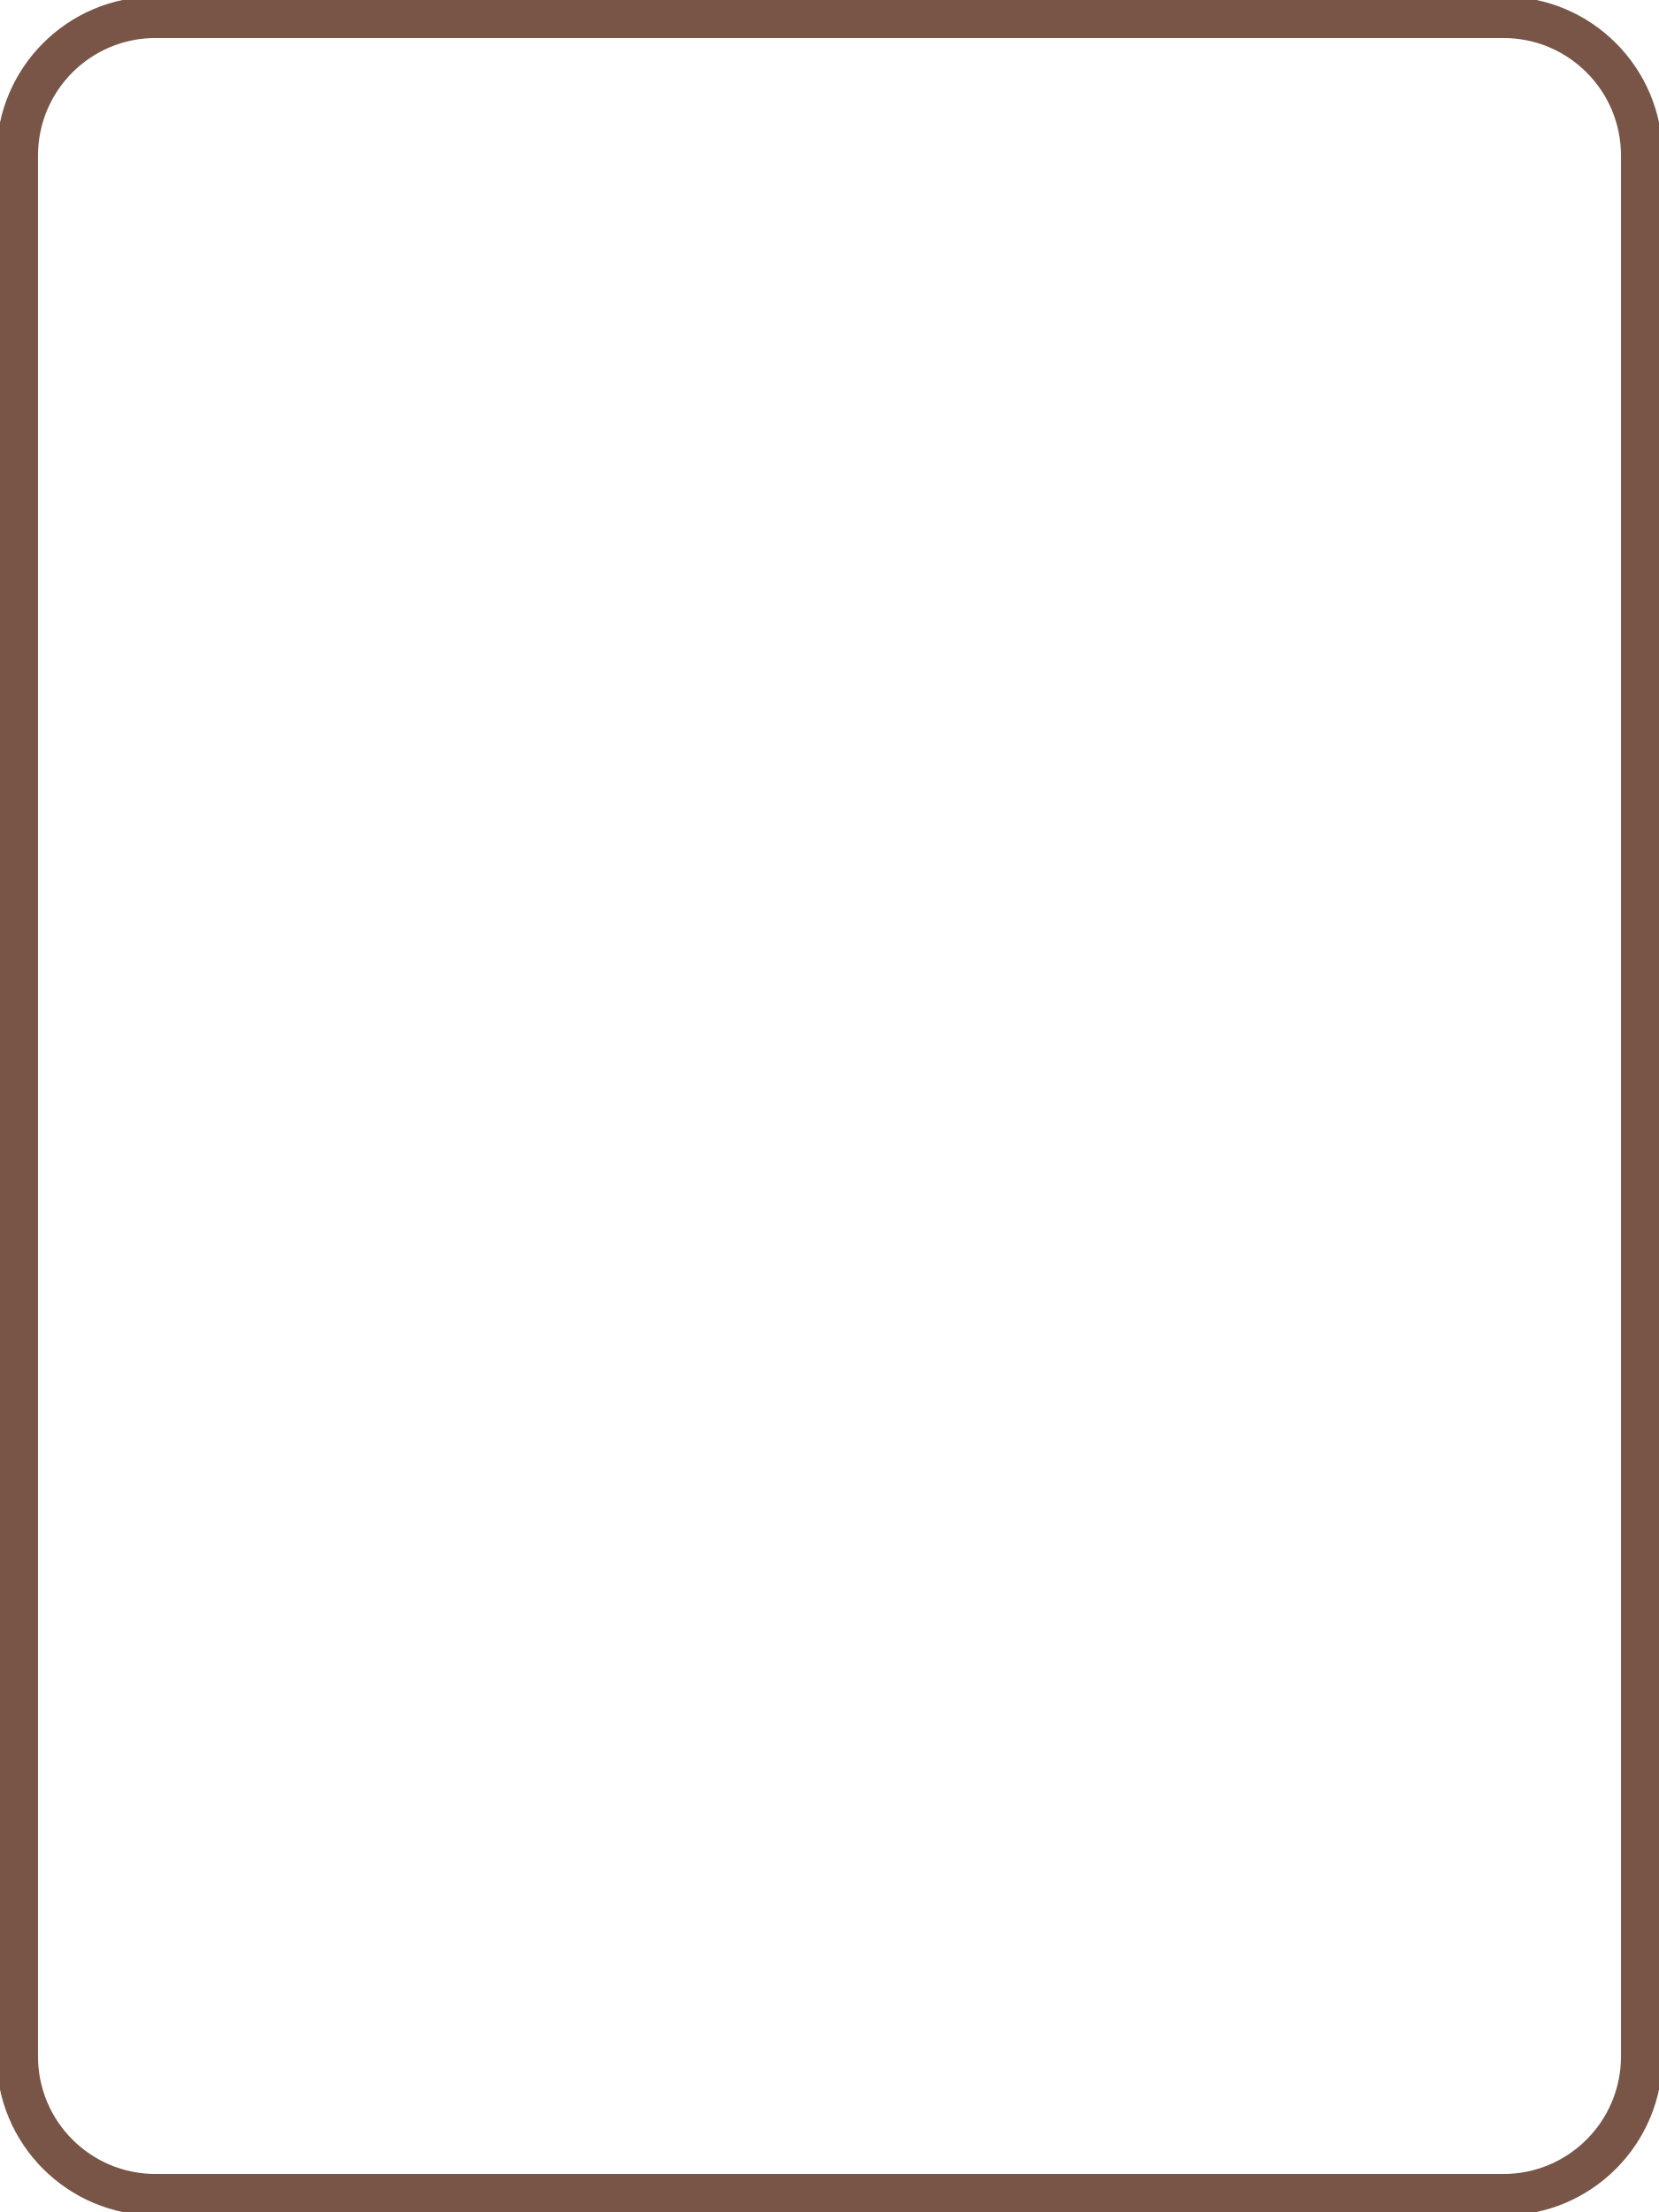
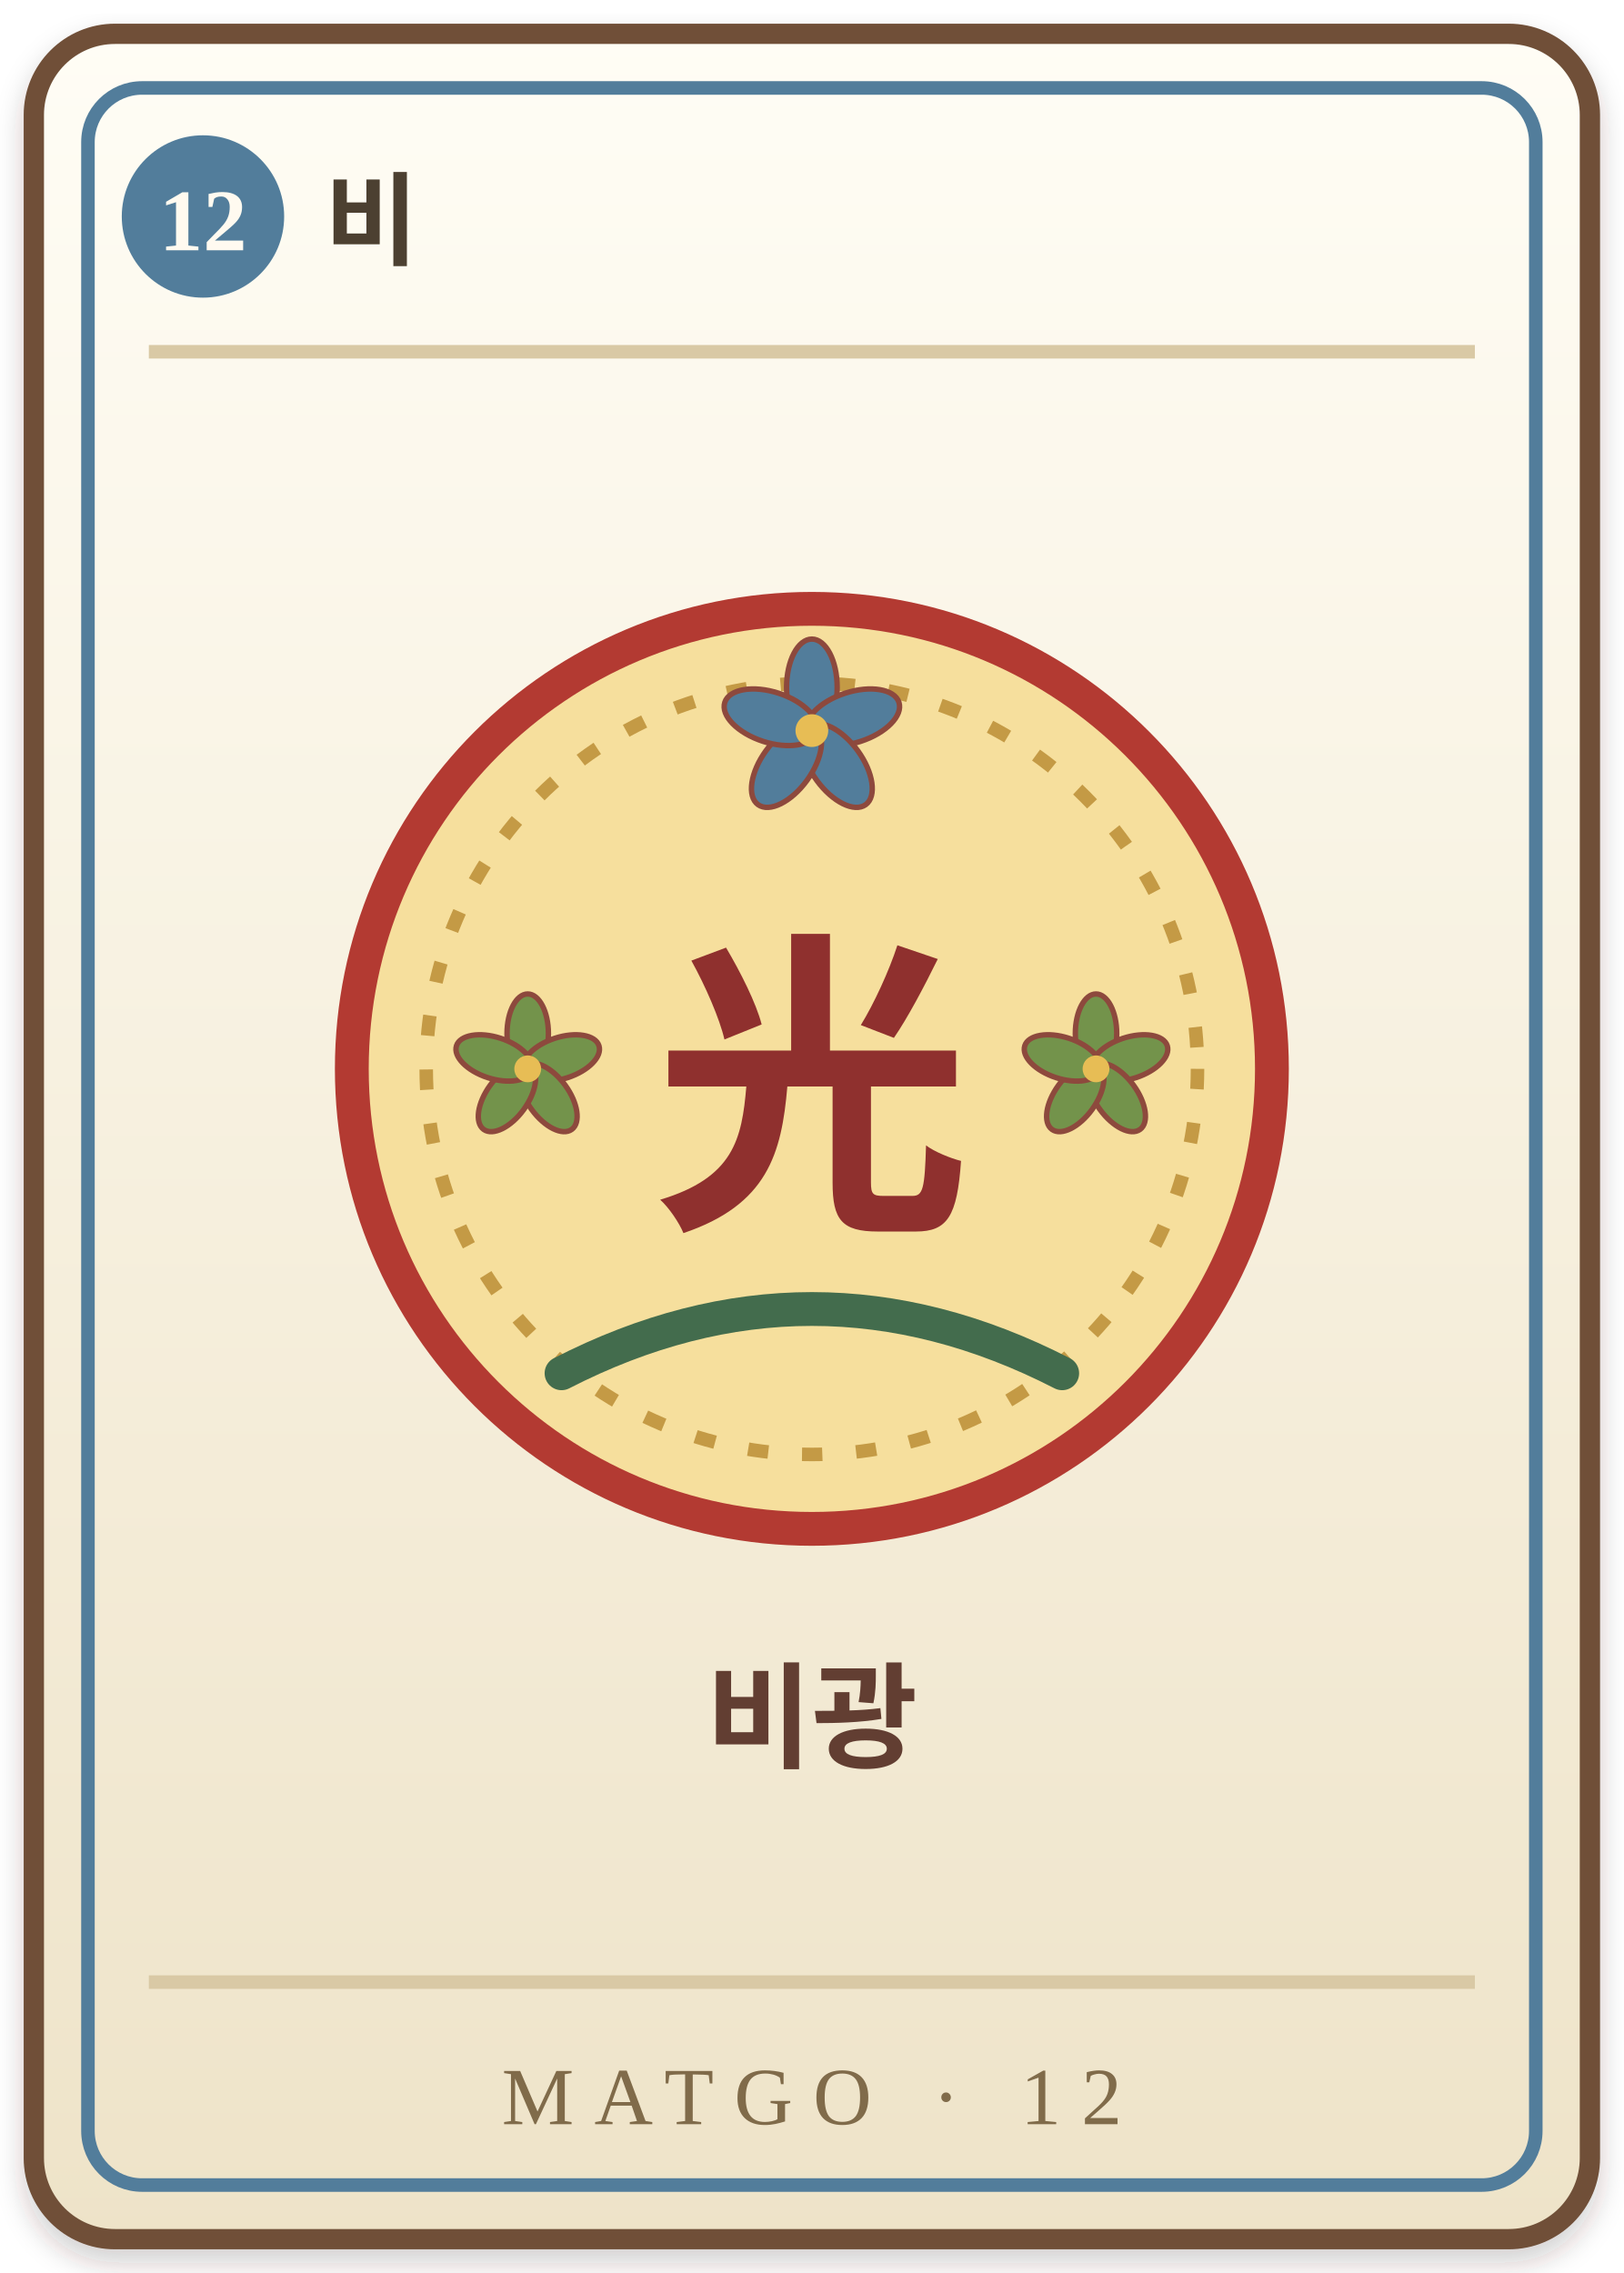
- <svg xmlns="http://www.w3.org/2000/svg" viewBox="0 0 48 64">
+ <svg xmlns="http://www.w3.org/2000/svg" viewBox="0 0 240 336" role="img" aria-labelledby="title-m12-gwang-1">
  <defs>
-     <filter id="m12-gwang-1-noise">
-       <feTurbulence type="fractalNoise" baseFrequency="0.5" numOctaves="2" />
-       <feDiffuseLighting in="Card" lightingColor="#ffffff">
-         <feRadialGradient fx="50%" fy="50%" r="60%">
-           <stop offset=".05" stop-color="#ffffff" />
-           <stop offset=".15" stop-color="#aaaaaa" />
-           <stop offset=".80" stop-color="#000000" />
-         </feRadialGradient>
-       </feDiffuseLighting>
+     <linearGradient id="paper-m12-gwang-1" x2="0" y2="1">
+       <stop stop-color="#fffdf5" />
+       <stop offset="1" stop-color="#eee3c8" />
+     </linearGradient>
+     <filter id="shadow-m12-gwang-1" x="-10%" y="-10%" width="120%" height="120%">
+       <feDropShadow dx="0" dy="2" stdDeviation="2" flood-color="#332b20" flood-opacity=".22" />
    </filter>
  </defs>
-   <rect x="0.5" y="0.5" width="47" height="63" fill="hsl(69786672307350670000, 45%, 6784815363214648000%)" stroke="#795548" stroke-width="1.2" rx="4" />
+   <rect x="5" y="5" width="230" height="326" rx="12" fill="url(#paper-m12-gwang-1)" stroke="#6f5038" stroke-width="3" filter="url(#shadow-m12-gwang-1)" />
+   <rect x="13" y="13" width="214" height="310" rx="8" fill="none" stroke="#527d9b" stroke-width="2" />
+   <path d="M22 52 H218" stroke="#d9c9a5" stroke-width="2" />
+   <circle cx="30" cy="32" r="12" fill="#527d9b" />
+   <text x="30" y="37" text-anchor="middle" font-size="13" font-weight="700" fill="#fffaf0">12</text>
+   <text x="48" y="38" font-size="15" font-weight="700" fill="#4c4031">비</text>
+   <g>
+     <g>
+       <circle cx="120" cy="158" r="68" fill="#f6df9d" stroke="#b33a32" stroke-width="5" />
+       <circle cx="120" cy="158" r="57" fill="none" stroke="#c49a45" stroke-width="2" stroke-dasharray="3 5" />
+       <g transform="translate(120 108)" fill="#527d9b" stroke="#8d493d" stroke-width=".8">
+         <ellipse cy="-6.38" rx="3.74" ry="7.15" />
+         <ellipse cy="-6.38" rx="3.74" ry="7.15" transform="rotate(72)" />
+         <ellipse cy="-6.38" rx="3.74" ry="7.15" transform="rotate(144)" />
+         <ellipse cy="-6.38" rx="3.74" ry="7.15" transform="rotate(216)" />
+         <ellipse cy="-6.38" rx="3.74" ry="7.15" transform="rotate(288)" />
+         <circle r="2.42" fill="#e7bd55" stroke="none" />
+       </g>
+       <g transform="translate(78 158)" fill="#73934b" stroke="#8d493d" stroke-width=".8">
+         <ellipse cy="-5.22" rx="3.06" ry="5.85" />
+         <ellipse cy="-5.22" rx="3.06" ry="5.85" transform="rotate(72)" />
+         <ellipse cy="-5.22" rx="3.06" ry="5.85" transform="rotate(144)" />
+         <ellipse cy="-5.22" rx="3.06" ry="5.85" transform="rotate(216)" />
+         <ellipse cy="-5.22" rx="3.06" ry="5.85" transform="rotate(288)" />
+         <circle r="1.98" fill="#e7bd55" stroke="none" />
+       </g>
+       <g transform="translate(162 158)" fill="#73934b" stroke="#8d493d" stroke-width=".8">
+         <ellipse cy="-5.22" rx="3.06" ry="5.85" />
+         <ellipse cy="-5.22" rx="3.06" ry="5.85" transform="rotate(72)" />
+         <ellipse cy="-5.22" rx="3.06" ry="5.85" transform="rotate(144)" />
+         <ellipse cy="-5.22" rx="3.06" ry="5.85" transform="rotate(216)" />
+         <ellipse cy="-5.22" rx="3.06" ry="5.85" transform="rotate(288)" />
+         <circle r="1.98" fill="#e7bd55" stroke="none" />
+       </g>
+       <path d="M83 203 Q120 184 157 203" fill="none" stroke="#436c4d" stroke-width="5" stroke-linecap="round" />
+       <text x="120" y="178" text-anchor="middle" font-size="47" font-weight="700" fill="#8f302e">光</text>
+       <text x="120" y="260" text-anchor="middle" font-size="17" font-weight="700" fill="#623e32">비광</text>
+     </g>
+   </g>
+   <path d="M22 293 H218" stroke="#d9c9a5" stroke-width="2" />
+   <text x="120" y="314" text-anchor="middle" font-size="12" letter-spacing="3" fill="#806b4a">MATGO · 12</text>
</svg>
